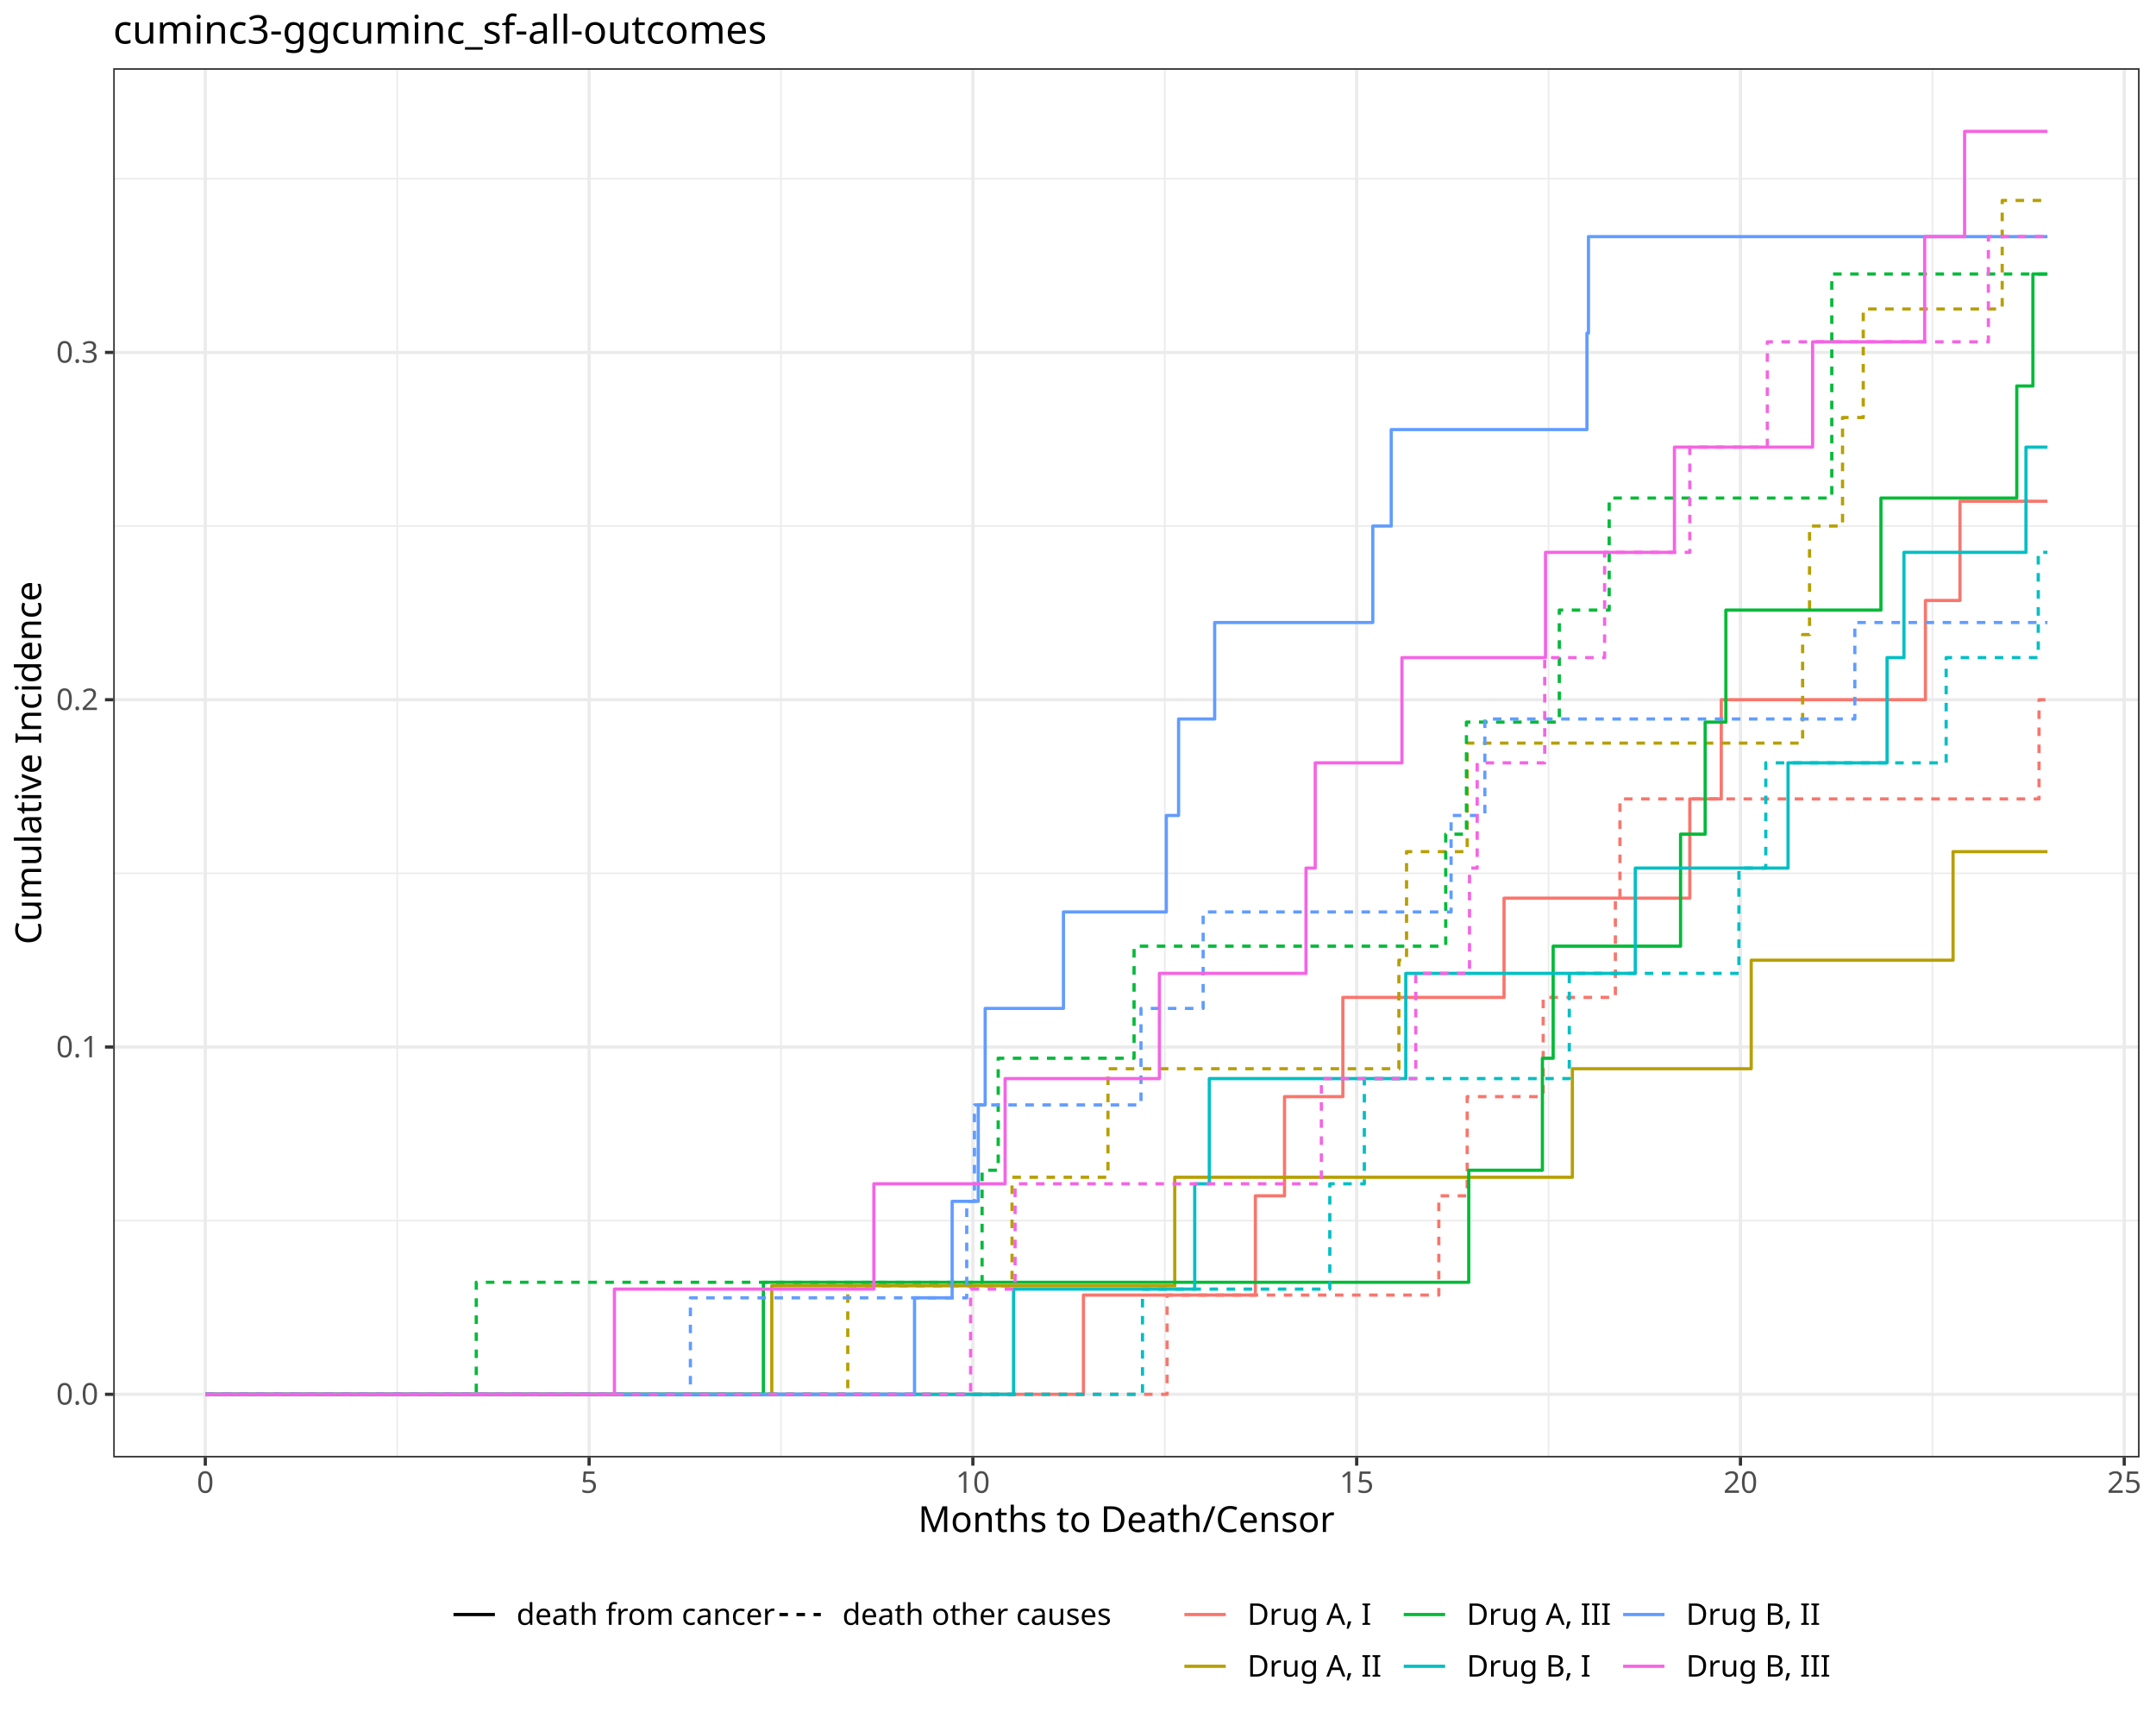
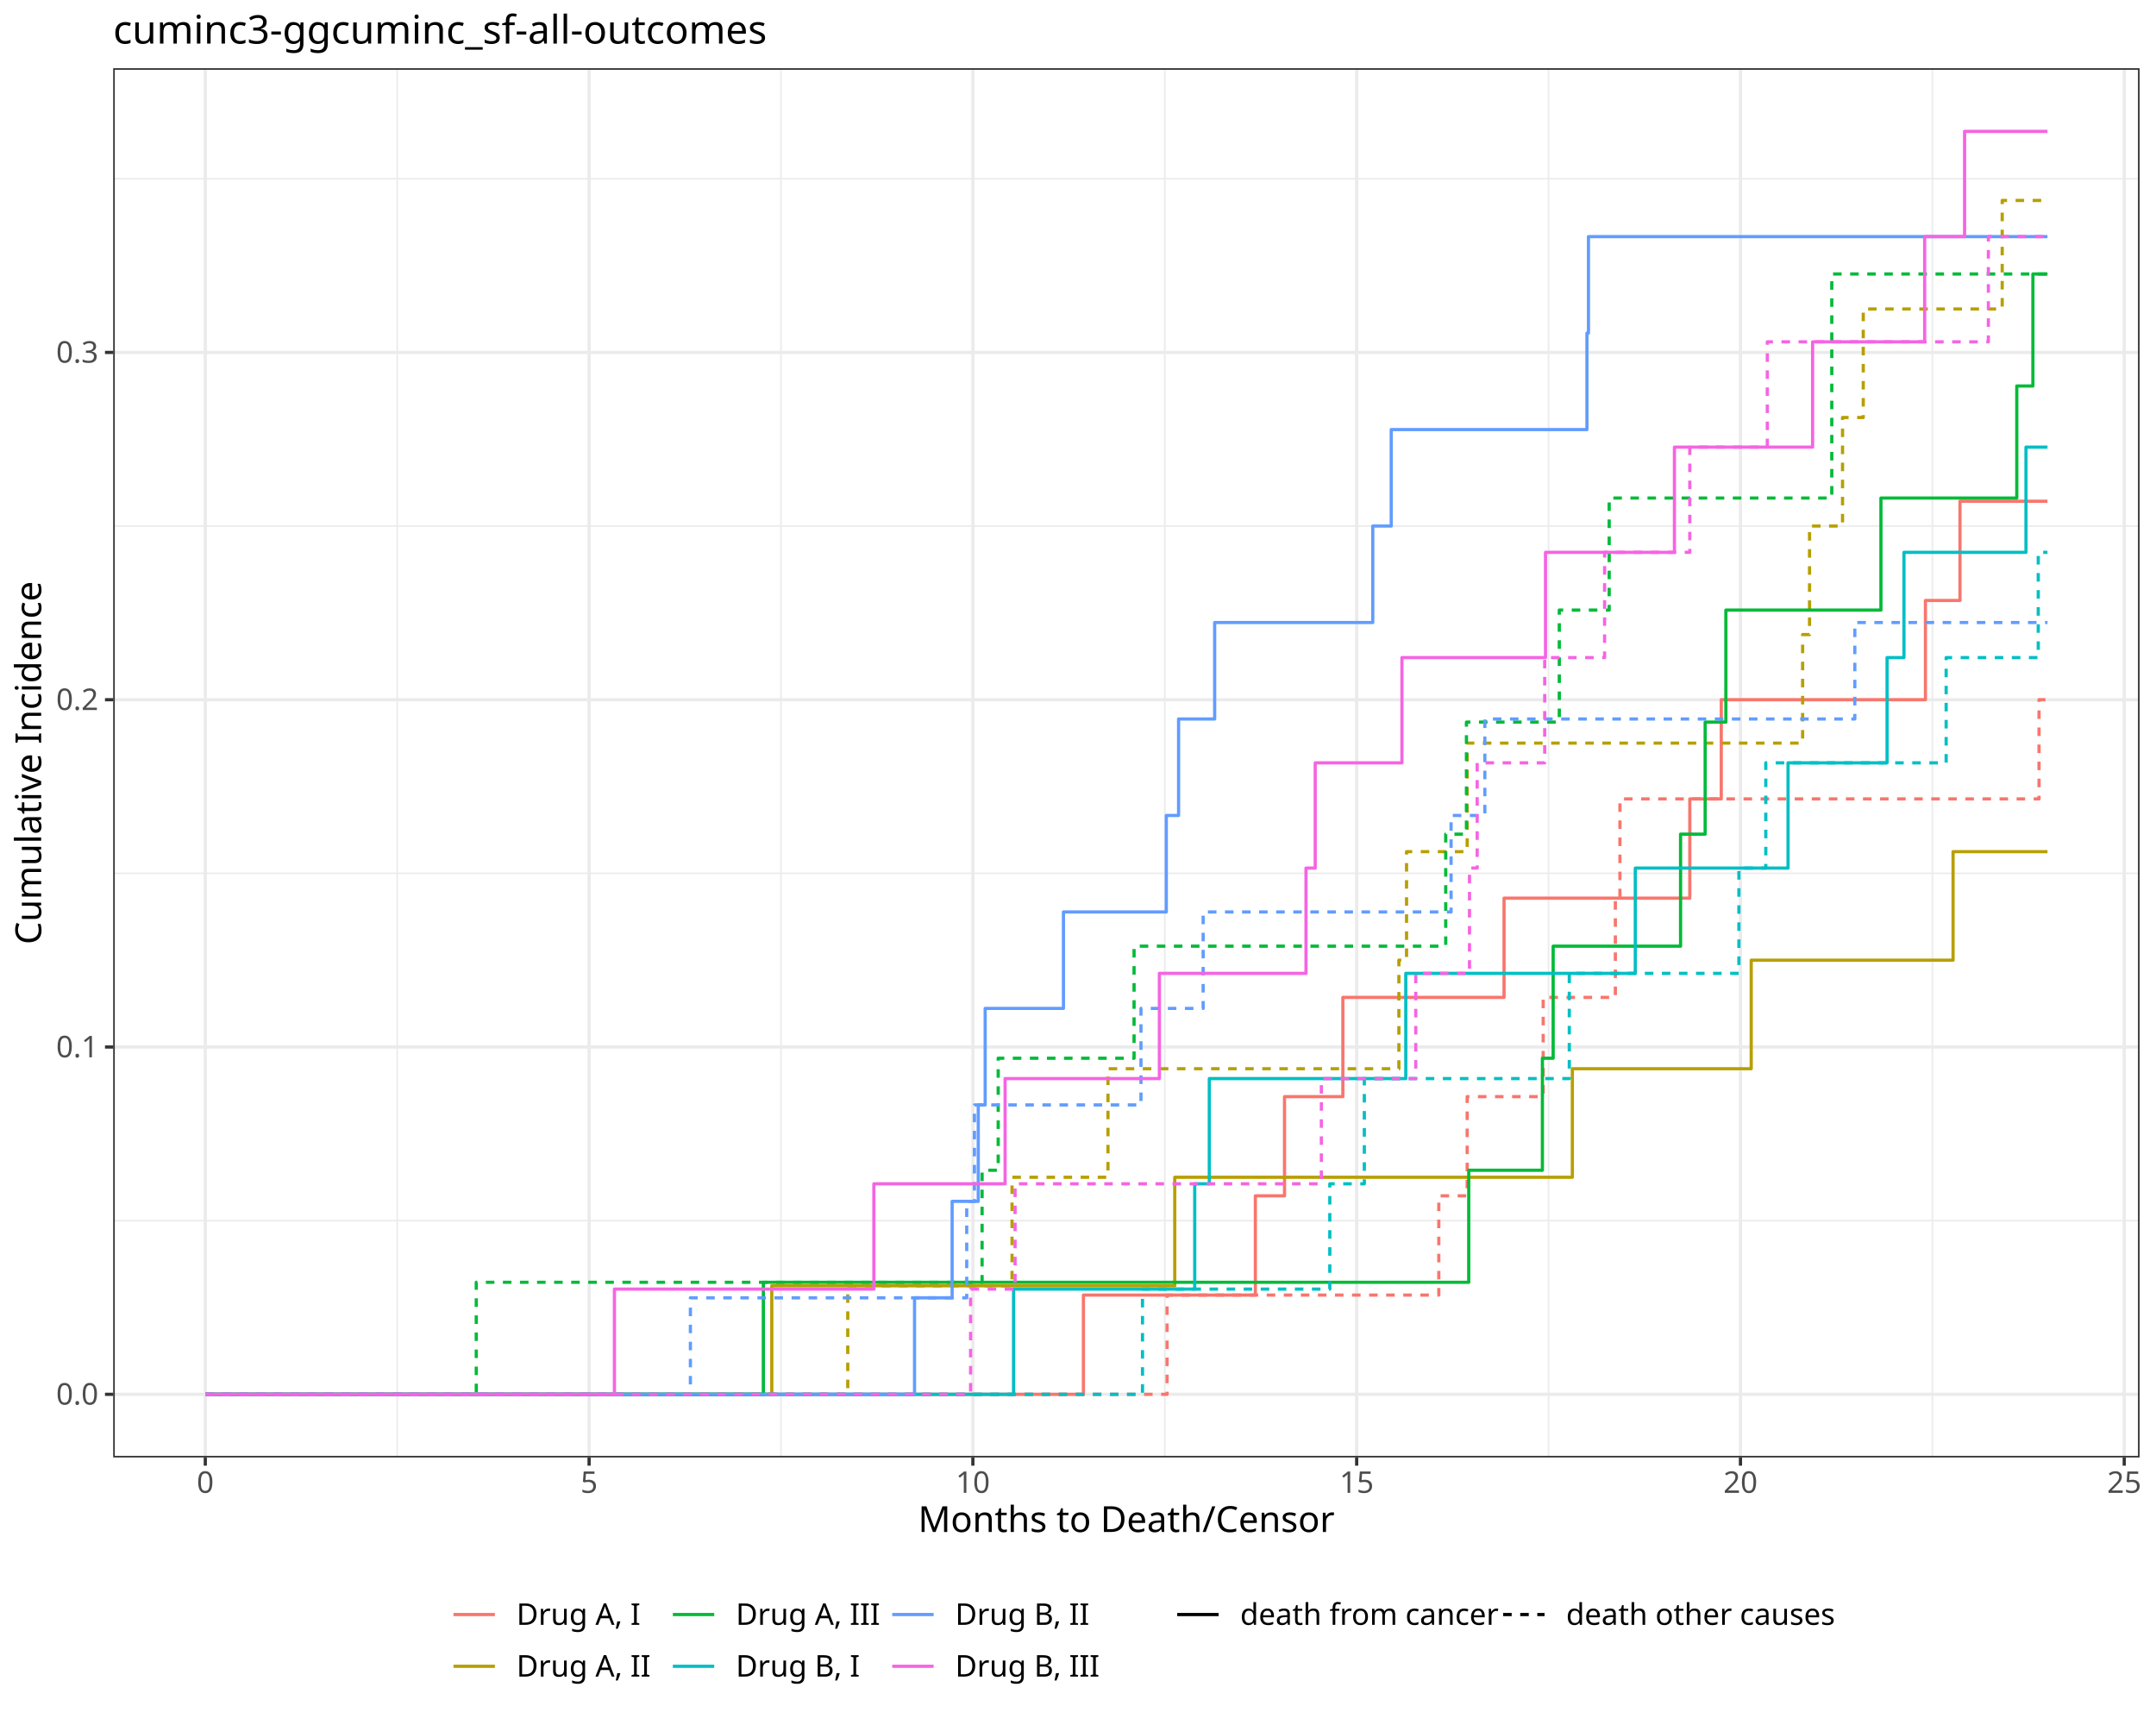
<svg xmlns="http://www.w3.org/2000/svg" class="svglite" data-engine-version="2.0" width="720.00pt" height="576.00pt" viewBox="0 0 720.00 576.00">
  <defs>
    <style type="text/css">
    .svglite line, .svglite polyline, .svglite polygon, .svglite path, .svglite rect, .svglite circle {
      fill: none;
      stroke: #000000;
      stroke-linecap: round;
      stroke-linejoin: round;
      stroke-miterlimit: 10.00;
    }
  </style>
  </defs>
  <rect width="100%" height="100%" style="stroke: none; fill: #FFFFFF;" />
  <defs>
    <clipPath id="cpMC4wMHw3MjAuMDB8MC4wMHw1NzYuMDA=">
      <rect x="0.00" y="0.00" width="720.00" height="576.00" />
    </clipPath>
  </defs>
  <g clip-path="url(#cpMC4wMHw3MjAuMDB8MC4wMHw1NzYuMDA=)">
    <rect x="0.00" y="0.00" width="720.00" height="576.00" style="stroke-width: 1.07; stroke: #FFFFFF; fill: #FFFFFF;" />
  </g>
  <defs>
    <clipPath id="cpMzcuODB8NzE0LjUyfDIyLjc4fDQ4Ni42Ng==">
      <rect x="37.80" y="22.78" width="676.72" height="463.88" />
    </clipPath>
  </defs>
  <g clip-path="url(#cpMzcuODB8NzE0LjUyfDIyLjc4fDQ4Ni42Ng==)">
    <rect x="37.80" y="22.78" width="676.72" height="463.88" style="stroke-width: 1.07; stroke: none; fill: #FFFFFF;" />
    <polyline points="37.80,407.59 714.52,407.59 " style="stroke-width: 0.53; stroke: #EBEBEB; stroke-linecap: butt;" />
    <polyline points="37.80,291.62 714.52,291.62 " style="stroke-width: 0.53; stroke: #EBEBEB; stroke-linecap: butt;" />
    <polyline points="37.80,175.65 714.52,175.65 " style="stroke-width: 0.53; stroke: #EBEBEB; stroke-linecap: butt;" />
    <polyline points="37.80,59.68 714.52,59.68 " style="stroke-width: 0.53; stroke: #EBEBEB; stroke-linecap: butt;" />
    <polyline points="132.65,486.66 132.65,22.78 " style="stroke-width: 0.53; stroke: #EBEBEB; stroke-linecap: butt;" />
    <polyline points="260.81,486.66 260.81,22.78 " style="stroke-width: 0.53; stroke: #EBEBEB; stroke-linecap: butt;" />
    <polyline points="388.98,486.66 388.98,22.78 " style="stroke-width: 0.53; stroke: #EBEBEB; stroke-linecap: butt;" />
    <polyline points="517.14,486.66 517.14,22.78 " style="stroke-width: 0.53; stroke: #EBEBEB; stroke-linecap: butt;" />
    <polyline points="645.31,486.66 645.31,22.78 " style="stroke-width: 0.53; stroke: #EBEBEB; stroke-linecap: butt;" />
    <polyline points="37.80,465.58 714.52,465.58 " style="stroke-width: 1.07; stroke: #EBEBEB; stroke-linecap: butt;" />
    <polyline points="37.80,349.61 714.52,349.61 " style="stroke-width: 1.07; stroke: #EBEBEB; stroke-linecap: butt;" />
    <polyline points="37.80,233.64 714.52,233.64 " style="stroke-width: 1.07; stroke: #EBEBEB; stroke-linecap: butt;" />
    <polyline points="37.80,117.67 714.52,117.67 " style="stroke-width: 1.07; stroke: #EBEBEB; stroke-linecap: butt;" />
    <polyline points="68.56,486.66 68.56,22.78 " style="stroke-width: 1.07; stroke: #EBEBEB; stroke-linecap: butt;" />
    <polyline points="196.73,486.66 196.73,22.78 " style="stroke-width: 1.07; stroke: #EBEBEB; stroke-linecap: butt;" />
    <polyline points="324.89,486.66 324.89,22.78 " style="stroke-width: 1.07; stroke: #EBEBEB; stroke-linecap: butt;" />
    <polyline points="453.06,486.66 453.06,22.78 " style="stroke-width: 1.07; stroke: #EBEBEB; stroke-linecap: butt;" />
    <polyline points="581.23,486.66 581.23,22.78 " style="stroke-width: 1.07; stroke: #EBEBEB; stroke-linecap: butt;" />
    <polyline points="709.39,486.66 709.39,22.78 " style="stroke-width: 1.07; stroke: #EBEBEB; stroke-linecap: butt;" />
    <polyline points="68.56,465.58 361.81,465.58 361.81,432.44 389.75,432.44 389.75,432.44 419.23,432.44 419.23,399.31 428.97,399.31 428.97,366.18 448.45,366.18 448.45,333.04 480.49,333.04 480.49,333.04 489.97,333.04 489.97,333.04 502.28,333.04 502.28,299.91 515.35,299.91 515.35,299.91 539.45,299.91 539.45,299.91 540.98,299.91 540.98,299.91 564.31,299.91 564.31,266.77 574.82,266.77 574.82,233.64 643.00,233.64 643.00,200.50 654.54,200.50 654.54,167.37 680.94,167.37 680.94,167.37 683.76,167.37 683.76,167.37 " style="stroke-width: 1.07; stroke: #F8766D; stroke-linecap: butt;" />
    <polyline points="68.56,465.58 361.81,465.58 361.81,465.58 389.75,465.58 389.75,432.44 419.23,432.44 419.23,432.44 428.97,432.44 428.97,432.44 448.45,432.44 448.45,432.44 480.49,432.44 480.49,399.31 489.97,399.31 489.97,366.18 502.28,366.18 502.28,366.18 515.35,366.18 515.35,333.04 539.45,333.04 539.45,299.91 540.98,299.91 540.98,266.77 564.31,266.77 564.31,266.77 574.82,266.77 574.82,266.77 643.00,266.77 643.00,266.77 654.54,266.77 654.54,266.77 680.94,266.77 680.94,233.64 683.76,233.64 683.76,233.64 " style="stroke-width: 1.07; stroke: #F8766D; stroke-dasharray: 2.85,2.85; stroke-linecap: butt;" />
    <polyline points="68.56,465.58 257.74,465.58 257.74,429.34 283.11,429.34 283.11,429.34 337.97,429.34 337.97,429.34 370.01,429.34 370.01,429.34 392.31,429.34 392.31,393.10 467.16,393.10 467.16,393.10 469.72,393.10 469.72,393.10 489.97,393.10 489.97,393.10 525.09,393.10 525.09,356.86 584.82,356.86 584.82,320.62 601.99,320.62 601.99,320.62 604.30,320.62 604.30,320.62 615.32,320.62 615.32,320.62 622.24,320.62 622.24,320.62 652.23,320.62 652.23,284.38 668.64,284.38 668.64,284.38 683.76,284.38 683.76,284.38 " style="stroke-width: 1.07; stroke: #B79F00; stroke-linecap: butt;" />
    <polyline points="68.56,465.58 257.74,465.58 257.74,465.58 283.11,465.58 283.11,429.34 337.97,429.34 337.97,393.10 370.01,393.10 370.01,356.86 392.31,356.86 392.31,356.86 467.16,356.86 467.16,320.62 469.72,320.62 469.72,284.38 489.97,284.38 489.97,248.13 525.09,248.13 525.09,248.13 584.82,248.13 584.82,248.13 601.99,248.13 601.99,211.89 604.30,211.89 604.30,175.65 615.32,175.65 615.32,139.41 622.24,139.41 622.24,103.17 652.23,103.17 652.23,103.17 668.64,103.17 668.64,66.93 683.76,66.93 683.76,66.93 " style="stroke-width: 1.07; stroke: #B79F00; stroke-dasharray: 2.85,2.85; stroke-linecap: butt;" />
    <polyline points="68.56,465.58 159.05,465.58 159.05,465.58 254.92,465.58 254.92,428.17 327.97,428.17 327.97,428.17 333.35,428.17 333.35,428.17 378.72,428.17 378.72,428.17 482.80,428.17 482.80,428.17 489.72,428.17 489.72,428.17 490.49,428.17 490.49,390.76 515.09,390.76 515.09,353.35 518.68,353.35 518.68,315.94 520.73,315.94 520.73,315.94 537.39,315.94 537.39,315.94 561.23,315.94 561.23,278.53 569.44,278.53 569.44,241.12 576.36,241.12 576.36,203.71 611.73,203.71 611.73,203.71 628.14,203.71 628.14,166.30 673.51,166.30 673.51,128.89 678.89,128.89 678.89,91.48 683.76,91.48 683.76,91.48 " style="stroke-width: 1.07; stroke: #00BA38; stroke-linecap: butt;" />
    <polyline points="68.56,465.58 159.05,465.58 159.05,428.17 254.92,428.17 254.92,428.17 327.97,428.17 327.97,390.76 333.35,390.76 333.35,353.35 378.72,353.35 378.72,315.94 482.80,315.94 482.80,278.53 489.72,278.53 489.72,241.12 490.49,241.12 490.49,241.12 515.09,241.12 515.09,241.12 518.68,241.12 518.68,241.12 520.73,241.12 520.73,203.71 537.39,203.71 537.39,166.30 561.23,166.30 561.23,166.30 569.44,166.30 569.44,166.30 576.36,166.30 576.36,166.30 611.73,166.30 611.73,91.48 628.14,91.48 628.14,91.48 673.51,91.48 673.51,91.48 678.89,91.48 678.89,91.48 683.76,91.48 683.76,91.48 " style="stroke-width: 1.07; stroke: #00BA38; stroke-dasharray: 2.85,2.85; stroke-linecap: butt;" />
    <polyline points="68.56,465.58 338.48,465.58 338.48,430.44 381.54,430.44 381.54,430.44 398.98,430.44 398.98,395.29 403.85,395.29 403.85,360.15 444.09,360.15 444.09,360.15 455.62,360.15 455.62,360.15 469.47,360.15 469.47,325.01 524.07,325.01 524.07,325.01 546.11,325.01 546.11,289.87 580.71,289.87 580.71,289.87 589.69,289.87 589.69,289.87 597.12,289.87 597.12,254.72 630.19,254.72 630.19,219.58 635.83,219.58 635.83,184.44 649.92,184.44 649.92,184.44 676.58,184.44 676.58,149.30 680.68,149.30 680.68,149.30 683.76,149.30 683.76,149.30 " style="stroke-width: 1.07; stroke: #00BFC4; stroke-linecap: butt;" />
    <polyline points="68.56,465.58 338.48,465.58 338.48,465.58 381.54,465.58 381.54,430.44 398.98,430.44 398.98,430.44 403.85,430.44 403.85,430.44 444.09,430.44 444.09,395.29 455.62,395.29 455.62,360.15 469.47,360.15 469.47,360.15 524.07,360.15 524.07,325.01 546.11,325.01 546.11,325.01 580.71,325.01 580.71,289.87 589.69,289.87 589.69,254.72 597.12,254.72 597.12,254.72 630.19,254.72 630.19,254.72 635.83,254.72 635.83,254.72 649.92,254.72 649.92,219.58 676.58,219.58 676.58,219.58 680.68,219.58 680.68,184.44 683.76,184.44 683.76,184.44 " style="stroke-width: 1.07; stroke: #00BFC4; stroke-dasharray: 2.85,2.85; stroke-linecap: butt;" />
    <polyline points="68.56,465.58 230.56,465.58 230.56,465.58 305.41,465.58 305.41,433.36 317.97,433.36 317.97,401.15 322.84,401.15 322.84,401.15 325.41,401.15 325.41,401.15 326.69,401.15 326.69,368.94 329.00,368.94 329.00,336.72 355.14,336.72 355.14,304.51 381.03,304.51 381.03,304.51 389.49,304.51 389.49,272.29 393.59,272.29 393.59,240.08 401.79,240.08 401.79,240.08 405.64,240.08 405.64,207.87 458.44,207.87 458.44,175.65 464.60,175.65 464.60,143.44 484.59,143.44 484.59,143.44 495.87,143.44 495.87,143.44 529.96,143.44 529.96,111.23 530.47,111.23 530.47,79.01 619.42,79.01 619.42,79.01 683.76,79.01 683.76,79.01 " style="stroke-width: 1.07; stroke: #619CFF; stroke-linecap: butt;" />
    <polyline points="68.56,465.58 230.56,465.58 230.56,433.36 305.41,433.36 305.41,433.36 317.97,433.36 317.97,433.36 322.84,433.36 322.84,401.15 325.41,401.15 325.41,368.94 326.69,368.94 326.69,368.94 329.00,368.94 329.00,368.94 355.14,368.94 355.14,368.94 381.03,368.94 381.03,336.72 389.49,336.72 389.49,336.72 393.59,336.72 393.59,336.72 401.79,336.72 401.79,304.51 405.64,304.51 405.64,304.51 458.44,304.51 458.44,304.51 464.60,304.51 464.60,304.51 484.59,304.51 484.59,272.29 495.87,272.29 495.87,240.08 529.96,240.08 529.96,240.08 530.47,240.08 530.47,240.08 619.42,240.08 619.42,207.87 683.76,207.87 683.76,207.87 " style="stroke-width: 1.07; stroke: #619CFF; stroke-dasharray: 2.85,2.85; stroke-linecap: butt;" />
    <polyline points="68.56,465.58 205.19,465.58 205.19,430.44 291.83,430.44 291.83,395.29 324.13,395.29 324.13,395.29 335.66,395.29 335.66,360.15 338.99,360.15 338.99,360.15 387.18,360.15 387.18,325.01 436.14,325.01 436.14,289.87 439.22,289.87 439.22,254.72 441.27,254.72 441.27,254.72 468.18,254.72 468.18,219.58 472.80,219.58 472.80,219.58 490.74,219.58 490.74,219.58 493.31,219.58 493.31,219.58 515.86,219.58 515.86,219.58 516.12,219.58 516.12,184.44 535.86,184.44 535.86,184.44 559.18,184.44 559.18,149.30 564.31,149.30 564.31,149.30 590.20,149.30 590.20,149.30 605.32,149.30 605.32,114.15 642.75,114.15 642.75,79.01 656.08,79.01 656.08,43.87 664.02,43.87 664.02,43.87 683.76,43.87 683.76,43.87 " style="stroke-width: 1.07; stroke: #F564E3; stroke-linecap: butt;" />
    <polyline points="68.56,465.58 205.19,465.58 205.19,465.58 291.83,465.58 291.83,465.58 324.13,465.58 324.13,430.44 335.66,430.44 335.66,430.44 338.99,430.44 338.99,395.29 387.18,395.29 387.18,395.29 436.14,395.29 436.14,395.29 439.22,395.29 439.22,395.29 441.27,395.29 441.27,360.15 468.18,360.15 468.18,360.15 472.80,360.15 472.80,325.01 490.74,325.01 490.74,289.87 493.31,289.87 493.31,254.72 515.86,254.72 515.86,219.58 516.12,219.58 516.12,219.58 535.86,219.58 535.86,184.44 559.18,184.44 559.18,184.44 564.31,184.44 564.31,149.30 590.20,149.30 590.20,114.15 605.32,114.15 605.32,114.15 642.75,114.15 642.75,114.15 656.08,114.15 656.08,114.15 664.02,114.15 664.02,79.01 683.76,79.01 683.76,79.01 " style="stroke-width: 1.07; stroke: #F564E3; stroke-dasharray: 2.85,2.85; stroke-linecap: butt;" />
    <rect x="37.80" y="22.78" width="676.72" height="463.88" style="stroke-width: 1.07; stroke: #333333;" />
  </g>
  <g clip-path="url(#cpMC4wMHw3MjAuMDB8MC4wMHw1NzYuMDA=)">
    <text x="32.87" y="469.02" text-anchor="end" style="font-size: 10.00px; fill: #4D4D4D; font-family: sans;" textLength="13.90px" lengthAdjust="spacingAndGlyphs">0.0</text>
    <text x="32.87" y="353.05" text-anchor="end" style="font-size: 10.00px; fill: #4D4D4D; font-family: sans;" textLength="13.90px" lengthAdjust="spacingAndGlyphs">0.1</text>
    <text x="32.87" y="237.08" text-anchor="end" style="font-size: 10.00px; fill: #4D4D4D; font-family: sans;" textLength="13.90px" lengthAdjust="spacingAndGlyphs">0.2</text>
    <text x="32.87" y="121.11" text-anchor="end" style="font-size: 10.00px; fill: #4D4D4D; font-family: sans;" textLength="13.90px" lengthAdjust="spacingAndGlyphs">0.3</text>
    <polyline points="35.06,465.58 37.80,465.58 " style="stroke-width: 1.07; stroke: #333333; stroke-linecap: butt;" />
    <polyline points="35.06,349.61 37.80,349.61 " style="stroke-width: 1.07; stroke: #333333; stroke-linecap: butt;" />
    <polyline points="35.06,233.64 37.80,233.64 " style="stroke-width: 1.07; stroke: #333333; stroke-linecap: butt;" />
    <polyline points="35.06,117.67 37.80,117.67 " style="stroke-width: 1.07; stroke: #333333; stroke-linecap: butt;" />
    <polyline points="68.56,489.40 68.56,486.66 " style="stroke-width: 1.07; stroke: #333333; stroke-linecap: butt;" />
    <polyline points="196.73,489.40 196.73,486.66 " style="stroke-width: 1.07; stroke: #333333; stroke-linecap: butt;" />
    <polyline points="324.89,489.40 324.89,486.66 " style="stroke-width: 1.07; stroke: #333333; stroke-linecap: butt;" />
    <polyline points="453.06,489.40 453.06,486.66 " style="stroke-width: 1.07; stroke: #333333; stroke-linecap: butt;" />
    <polyline points="581.23,489.40 581.23,486.66 " style="stroke-width: 1.07; stroke: #333333; stroke-linecap: butt;" />
    <polyline points="709.39,489.40 709.39,486.66 " style="stroke-width: 1.07; stroke: #333333; stroke-linecap: butt;" />
    <text x="68.56" y="498.48" text-anchor="middle" style="font-size: 10.00px; fill: #4D4D4D; font-family: sans;" textLength="5.56px" lengthAdjust="spacingAndGlyphs">0</text>
    <text x="196.73" y="498.48" text-anchor="middle" style="font-size: 10.00px; fill: #4D4D4D; font-family: sans;" textLength="5.56px" lengthAdjust="spacingAndGlyphs">5</text>
    <text x="324.89" y="498.48" text-anchor="middle" style="font-size: 10.00px; fill: #4D4D4D; font-family: sans;" textLength="11.12px" lengthAdjust="spacingAndGlyphs">10</text>
    <text x="453.06" y="498.48" text-anchor="middle" style="font-size: 10.00px; fill: #4D4D4D; font-family: sans;" textLength="11.12px" lengthAdjust="spacingAndGlyphs">15</text>
    <text x="581.23" y="498.48" text-anchor="middle" style="font-size: 10.00px; fill: #4D4D4D; font-family: sans;" textLength="11.12px" lengthAdjust="spacingAndGlyphs">20</text>
    <text x="709.39" y="498.48" text-anchor="middle" style="font-size: 10.00px; fill: #4D4D4D; font-family: sans;" textLength="11.12px" lengthAdjust="spacingAndGlyphs">25</text>
    <text x="376.16" y="511.55" text-anchor="middle" style="font-size: 12.00px; font-family: sans;" textLength="130.09px" lengthAdjust="spacingAndGlyphs">Months to Death/Censor</text>
    <text transform="translate(13.74,254.72) rotate(-90)" text-anchor="middle" style="font-size: 12.00px; font-family: sans;" textLength="114.75px" lengthAdjust="spacingAndGlyphs">Cumulative Incidence</text>
-     <rect x="138.76" y="525.00" width="233.12" height="28.24" style="stroke-width: 1.07; stroke: none; fill: #FFFFFF;" />
+     <rect x="138.76" y="525.00" width="230.73" height="45.52" style="stroke-width: 1.07; stroke: none; fill: #FFFFFF;" />
    <rect x="149.72" y="530.48" width="17.28" height="17.28" style="stroke-width: 1.07; stroke: none; fill: #FFFFFF;" />
-     <line x1="151.44" y1="539.12" x2="165.27" y2="539.12" style="stroke-width: 1.07; stroke-linecap: butt;" />
-     <rect x="258.56" y="530.48" width="17.28" height="17.28" style="stroke-width: 1.07; stroke: none; fill: #FFFFFF;" />
-     <line x1="260.29" y1="539.12" x2="274.12" y2="539.12" style="stroke-width: 1.07; stroke-dasharray: 2.85,2.85; stroke-linecap: butt;" />
-     <text x="172.48" y="542.56" style="font-size: 10.00px; font-family: sans;" textLength="80.61px" lengthAdjust="spacingAndGlyphs">death from cancer</text>
-     <text x="281.32" y="542.56" style="font-size: 10.00px; font-family: sans;" textLength="85.07px" lengthAdjust="spacingAndGlyphs">death other causes</text>
-     <rect x="382.84" y="525.00" width="230.73" height="45.52" style="stroke-width: 1.07; stroke: none; fill: #FFFFFF;" />
-     <rect x="393.80" y="530.48" width="17.28" height="17.28" style="stroke-width: 1.07; stroke: none; fill: #FFFFFF;" />
-     <line x1="395.52" y1="539.12" x2="409.35" y2="539.12" style="stroke-width: 1.07; stroke: #F8766D; stroke-linecap: butt;" />
-     <rect x="393.80" y="547.76" width="17.28" height="17.28" style="stroke-width: 1.07; stroke: none; fill: #FFFFFF;" />
-     <line x1="395.52" y1="556.40" x2="409.35" y2="556.40" style="stroke-width: 1.07; stroke: #B79F00; stroke-linecap: butt;" />
-     <rect x="467.05" y="530.48" width="17.28" height="17.28" style="stroke-width: 1.07; stroke: none; fill: #FFFFFF;" />
-     <line x1="468.78" y1="539.12" x2="482.60" y2="539.12" style="stroke-width: 1.07; stroke: #00BA38; stroke-linecap: butt;" />
-     <rect x="467.05" y="547.76" width="17.28" height="17.28" style="stroke-width: 1.07; stroke: none; fill: #FFFFFF;" />
-     <line x1="468.78" y1="556.40" x2="482.60" y2="556.40" style="stroke-width: 1.07; stroke: #00BFC4; stroke-linecap: butt;" />
-     <rect x="540.31" y="530.48" width="17.28" height="17.28" style="stroke-width: 1.07; stroke: none; fill: #FFFFFF;" />
-     <line x1="542.04" y1="539.12" x2="555.86" y2="539.12" style="stroke-width: 1.07; stroke: #619CFF; stroke-linecap: butt;" />
-     <rect x="540.31" y="547.76" width="17.28" height="17.28" style="stroke-width: 1.07; stroke: none; fill: #FFFFFF;" />
-     <line x1="542.04" y1="556.40" x2="555.86" y2="556.40" style="stroke-width: 1.07; stroke: #F564E3; stroke-linecap: butt;" />
-     <text x="416.55" y="542.56" style="font-size: 10.00px; font-family: sans;" textLength="45.02px" lengthAdjust="spacingAndGlyphs">Drug A, I  </text>
-     <text x="416.55" y="559.84" style="font-size: 10.00px; font-family: sans;" textLength="45.02px" lengthAdjust="spacingAndGlyphs">Drug A, II </text>
-     <text x="489.81" y="542.56" style="font-size: 10.00px; font-family: sans;" textLength="45.02px" lengthAdjust="spacingAndGlyphs">Drug A, III</text>
-     <text x="489.81" y="559.84" style="font-size: 10.00px; font-family: sans;" textLength="45.02px" lengthAdjust="spacingAndGlyphs">Drug B, I  </text>
-     <text x="563.07" y="542.56" style="font-size: 10.00px; font-family: sans;" textLength="45.02px" lengthAdjust="spacingAndGlyphs">Drug B, II </text>
-     <text x="563.07" y="559.84" style="font-size: 10.00px; font-family: sans;" textLength="45.02px" lengthAdjust="spacingAndGlyphs">Drug B, III</text>
+     <line x1="151.44" y1="539.12" x2="165.27" y2="539.12" style="stroke-width: 1.07; stroke: #F8766D; stroke-linecap: butt;" />
+     <rect x="149.72" y="547.76" width="17.28" height="17.28" style="stroke-width: 1.07; stroke: none; fill: #FFFFFF;" />
+     <line x1="151.44" y1="556.40" x2="165.27" y2="556.40" style="stroke-width: 1.07; stroke: #B79F00; stroke-linecap: butt;" />
+     <rect x="222.97" y="530.48" width="17.28" height="17.28" style="stroke-width: 1.07; stroke: none; fill: #FFFFFF;" />
+     <line x1="224.70" y1="539.12" x2="238.52" y2="539.12" style="stroke-width: 1.07; stroke: #00BA38; stroke-linecap: butt;" />
+     <rect x="222.97" y="547.76" width="17.28" height="17.28" style="stroke-width: 1.07; stroke: none; fill: #FFFFFF;" />
+     <line x1="224.70" y1="556.40" x2="238.52" y2="556.40" style="stroke-width: 1.07; stroke: #00BFC4; stroke-linecap: butt;" />
+     <rect x="296.23" y="530.48" width="17.28" height="17.28" style="stroke-width: 1.07; stroke: none; fill: #FFFFFF;" />
+     <line x1="297.96" y1="539.12" x2="311.78" y2="539.12" style="stroke-width: 1.07; stroke: #619CFF; stroke-linecap: butt;" />
+     <rect x="296.23" y="547.76" width="17.28" height="17.28" style="stroke-width: 1.07; stroke: none; fill: #FFFFFF;" />
+     <line x1="297.96" y1="556.40" x2="311.78" y2="556.40" style="stroke-width: 1.07; stroke: #F564E3; stroke-linecap: butt;" />
+     <text x="172.48" y="542.56" style="font-size: 10.00px; font-family: sans;" textLength="45.02px" lengthAdjust="spacingAndGlyphs">Drug A, I  </text>
+     <text x="172.48" y="559.84" style="font-size: 10.00px; font-family: sans;" textLength="45.02px" lengthAdjust="spacingAndGlyphs">Drug A, II </text>
+     <text x="245.73" y="542.56" style="font-size: 10.00px; font-family: sans;" textLength="45.02px" lengthAdjust="spacingAndGlyphs">Drug A, III</text>
+     <text x="245.73" y="559.84" style="font-size: 10.00px; font-family: sans;" textLength="45.02px" lengthAdjust="spacingAndGlyphs">Drug B, I  </text>
+     <text x="318.99" y="542.56" style="font-size: 10.00px; font-family: sans;" textLength="45.02px" lengthAdjust="spacingAndGlyphs">Drug B, II </text>
+     <text x="318.99" y="559.84" style="font-size: 10.00px; font-family: sans;" textLength="45.02px" lengthAdjust="spacingAndGlyphs">Drug B, III</text>
+     <rect x="380.45" y="525.00" width="233.12" height="28.24" style="stroke-width: 1.07; stroke: none; fill: #FFFFFF;" />
+     <rect x="391.40" y="530.48" width="17.28" height="17.28" style="stroke-width: 1.07; stroke: none; fill: #FFFFFF;" />
+     <line x1="393.13" y1="539.12" x2="406.96" y2="539.12" style="stroke-width: 1.07; stroke-linecap: butt;" />
+     <rect x="500.25" y="530.48" width="17.28" height="17.28" style="stroke-width: 1.07; stroke: none; fill: #FFFFFF;" />
+     <line x1="501.98" y1="539.12" x2="515.81" y2="539.12" style="stroke-width: 1.07; stroke-dasharray: 2.85,2.85; stroke-linecap: butt;" />
+     <text x="414.16" y="542.56" style="font-size: 10.00px; font-family: sans;" textLength="80.61px" lengthAdjust="spacingAndGlyphs">death from cancer</text>
+     <text x="523.01" y="542.56" style="font-size: 10.00px; font-family: sans;" textLength="85.07px" lengthAdjust="spacingAndGlyphs">death other causes</text>
    <text x="37.80" y="14.56" style="font-size: 13.20px; font-family: sans;" textLength="206.93px" lengthAdjust="spacingAndGlyphs">cuminc3-ggcuminc_sf-all-outcomes</text>
  </g>
</svg>
